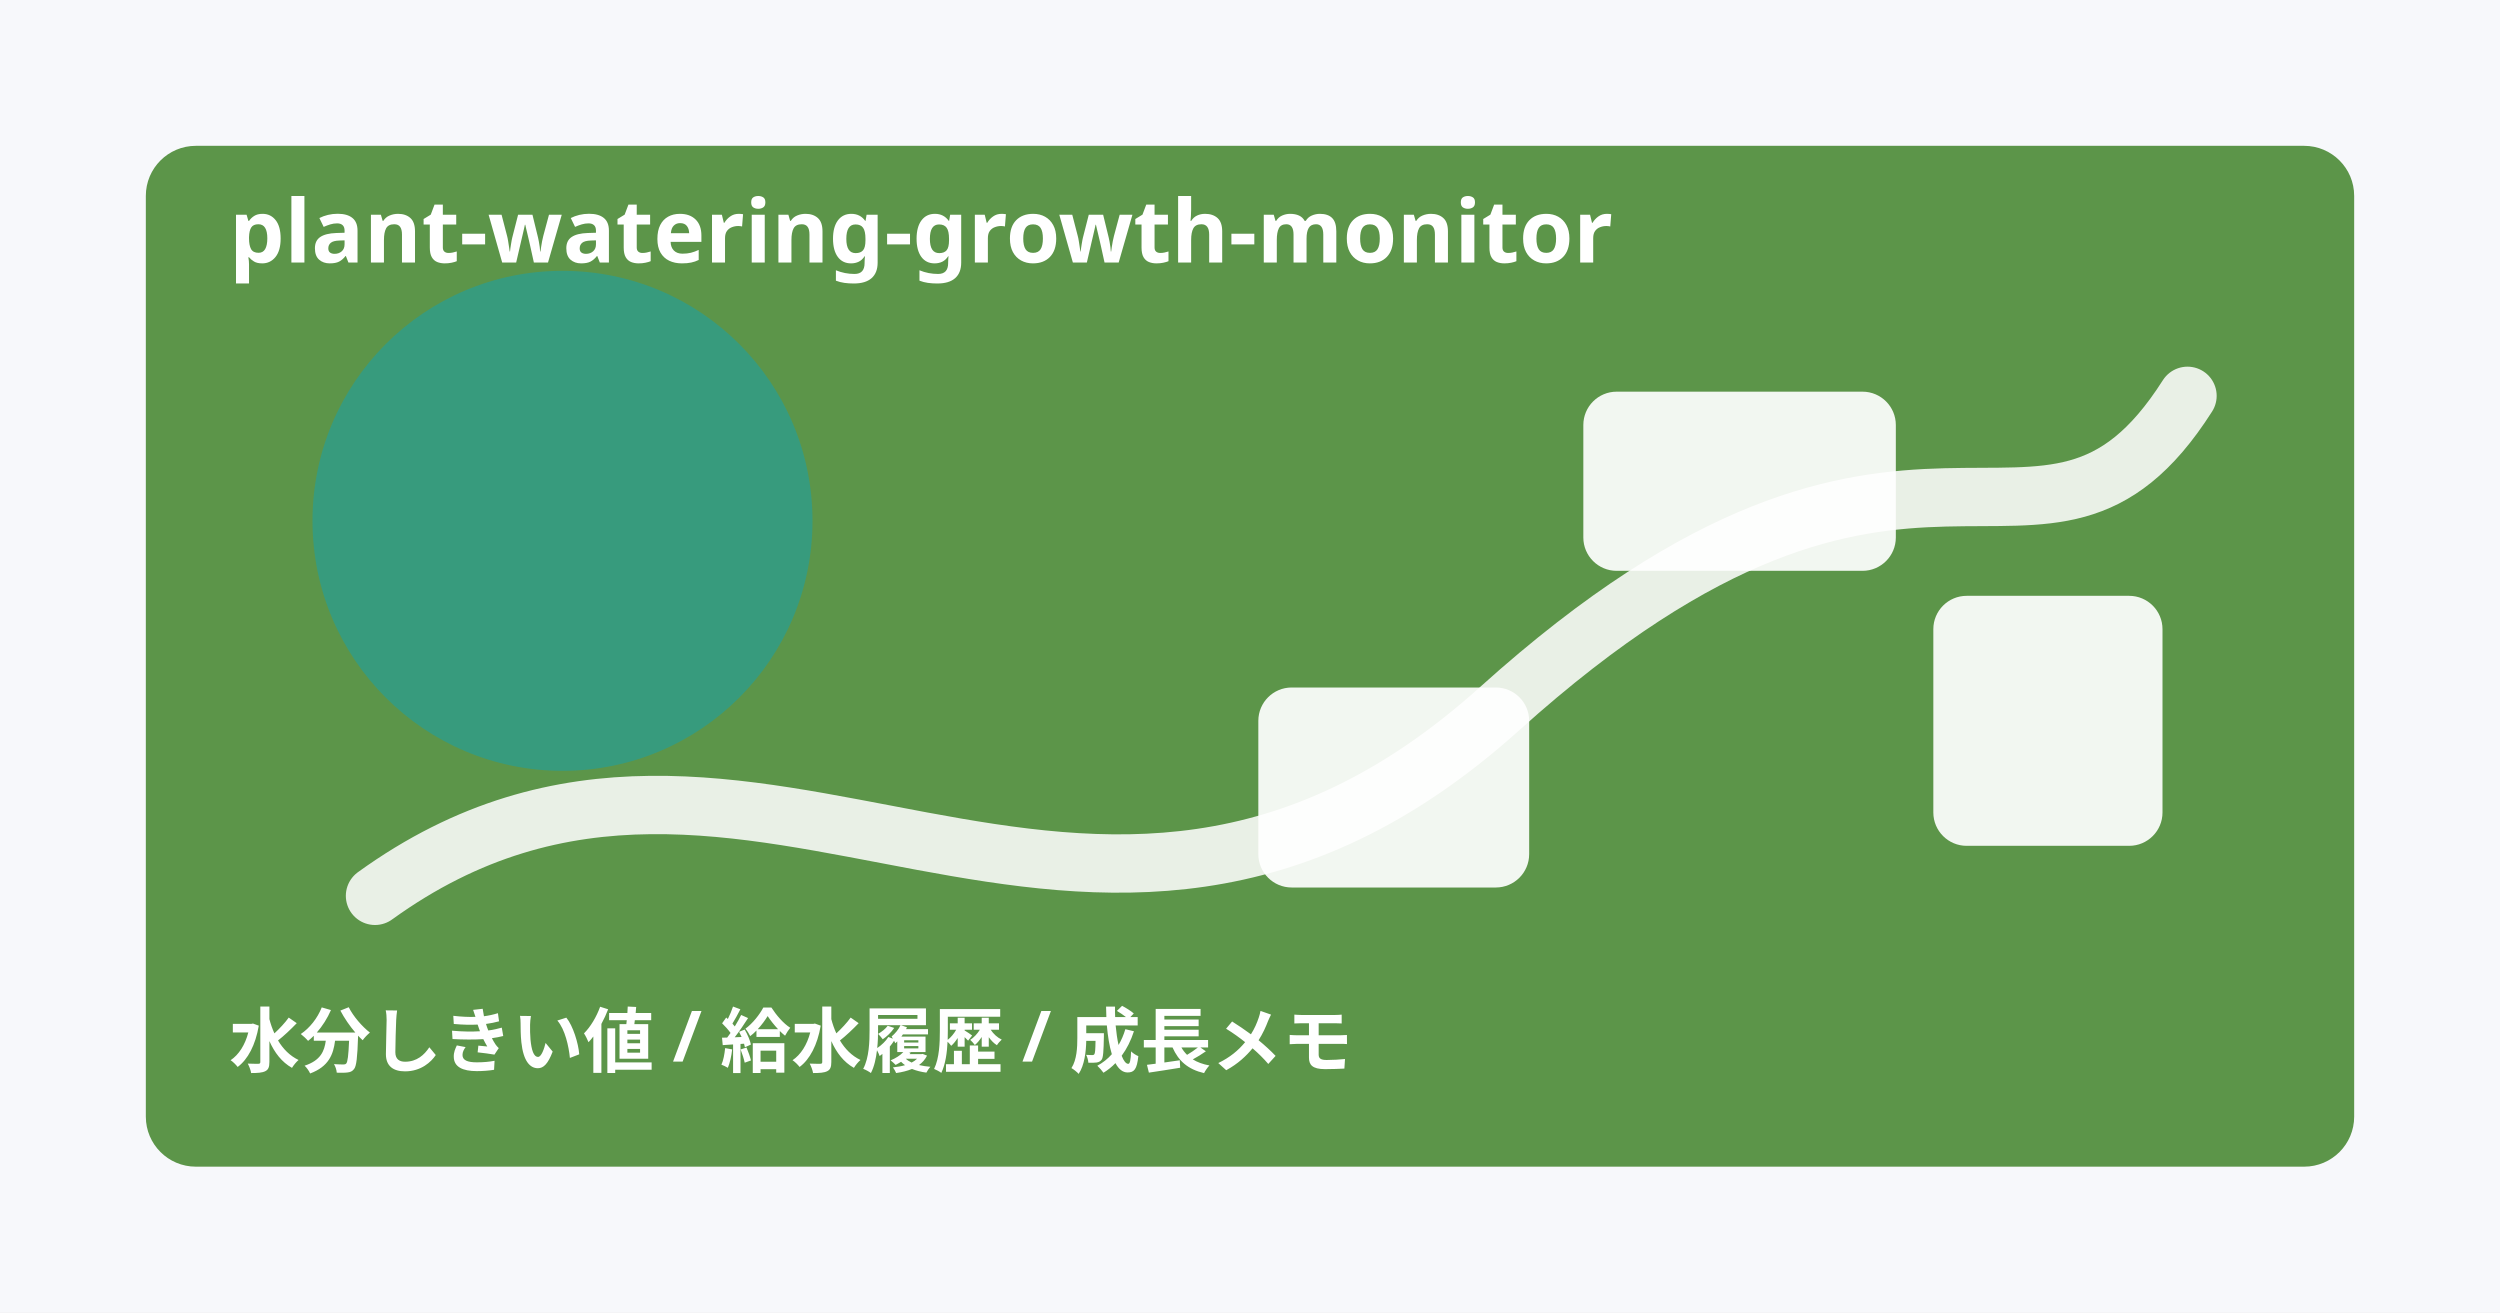
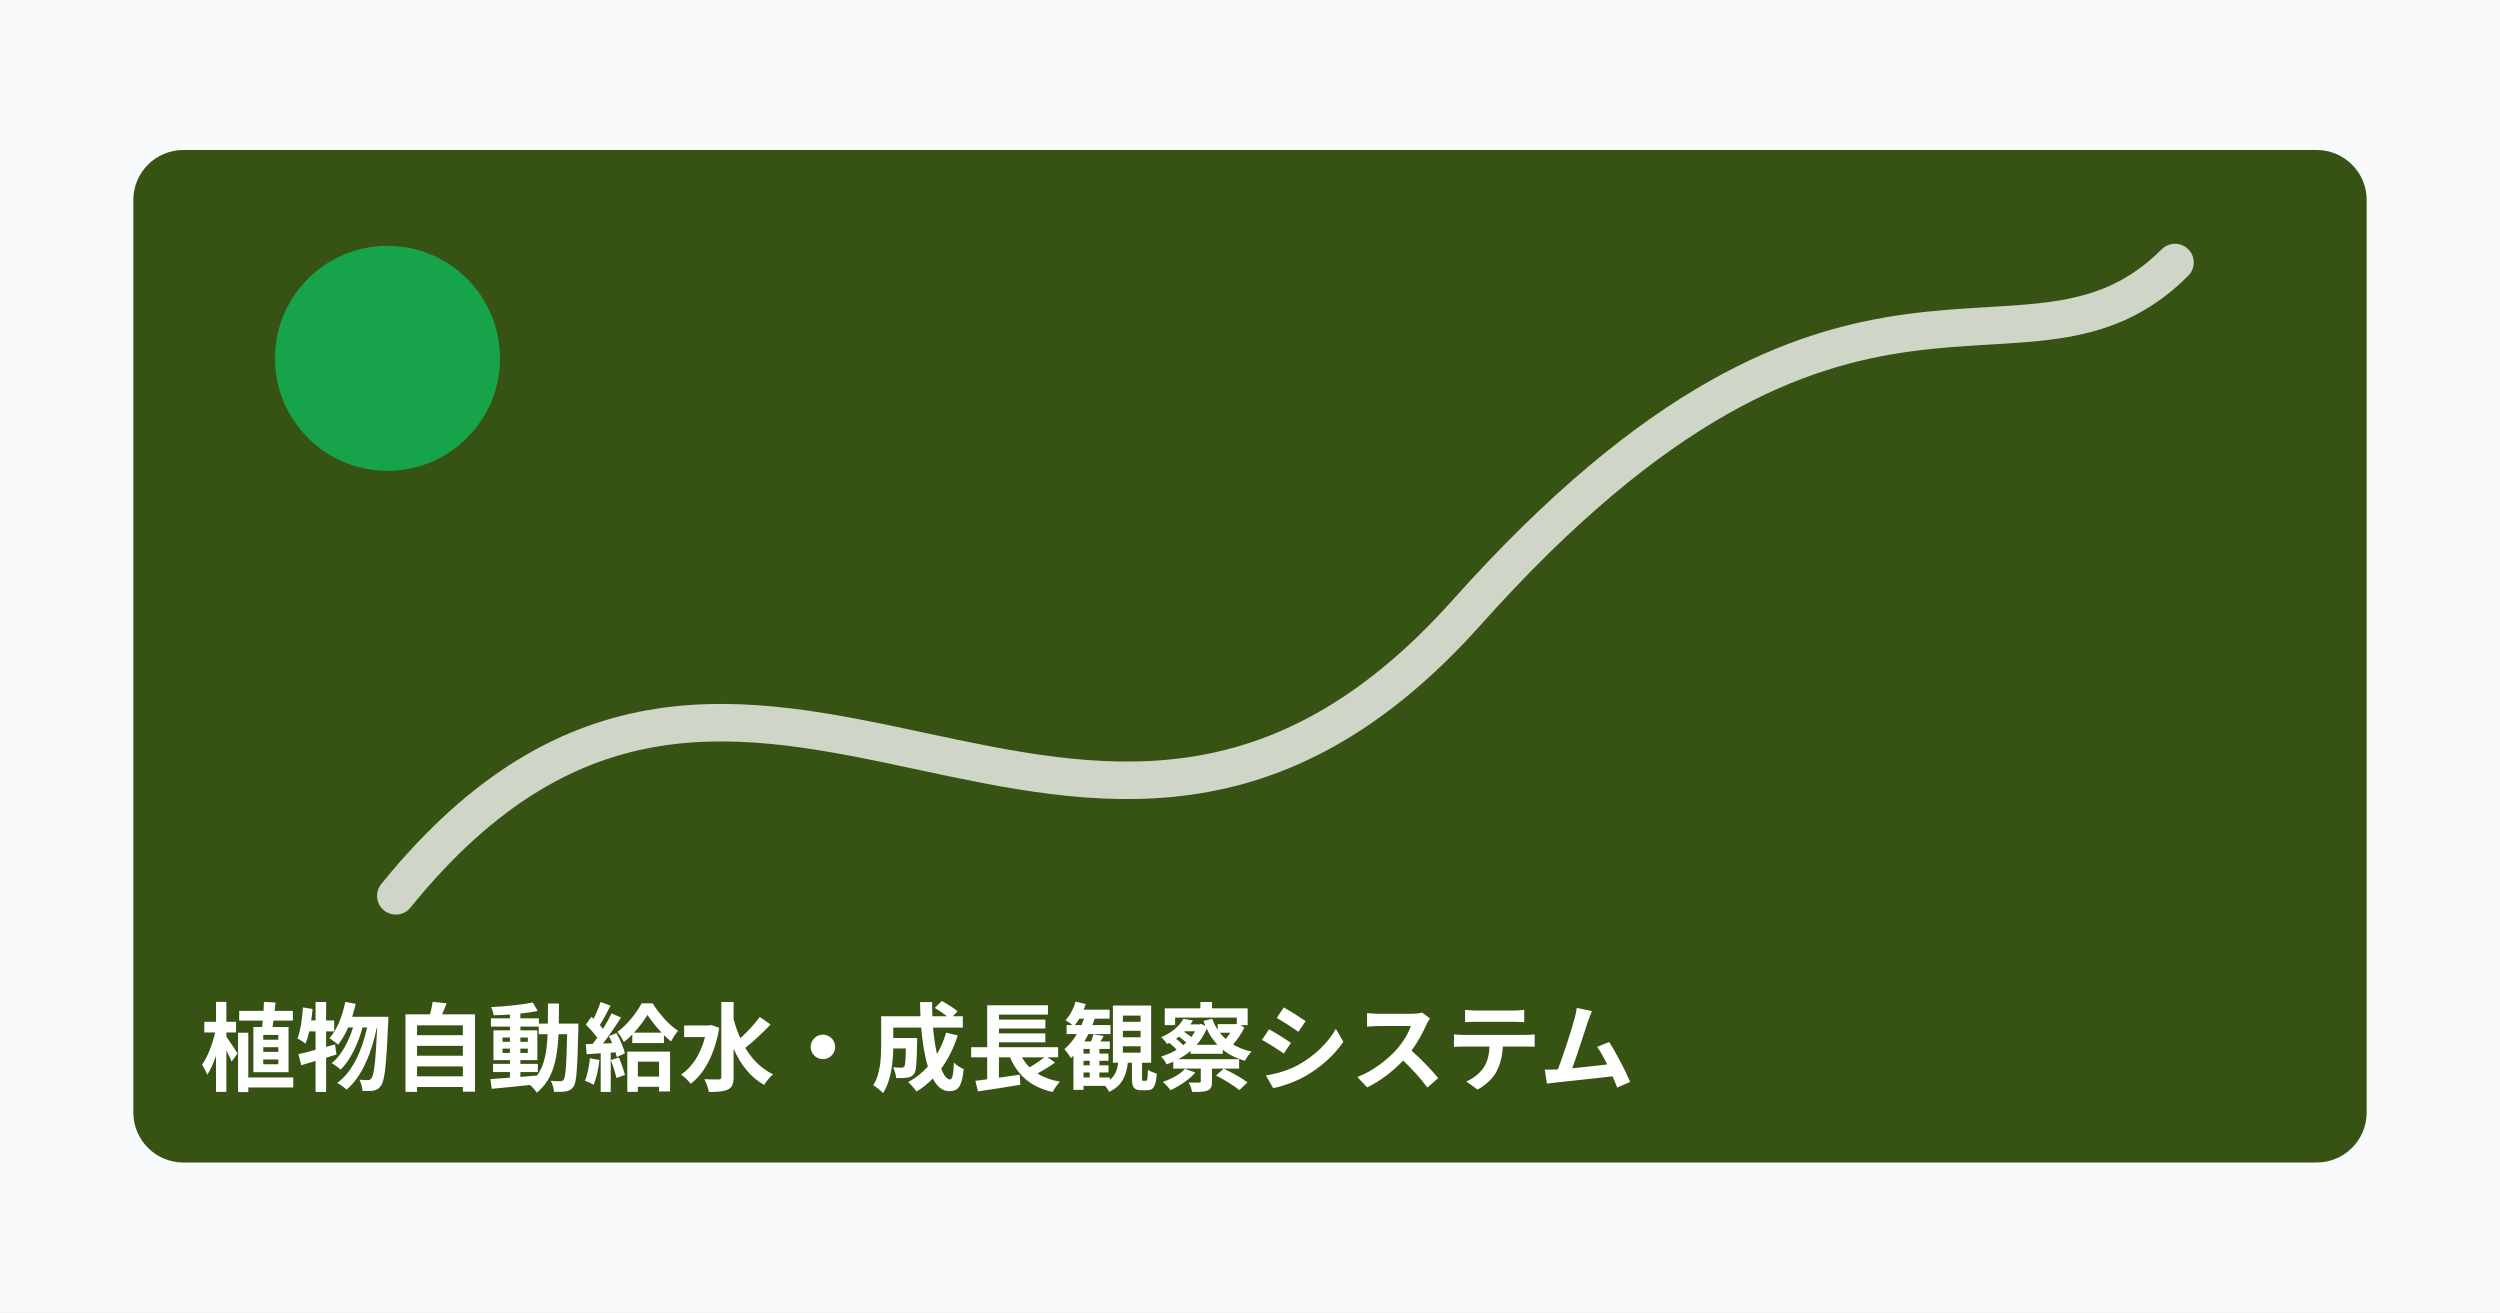
- <svg xmlns="http://www.w3.org/2000/svg" viewBox="0 0 1200 630" role="img" aria-label="植物自動給水・成長観察システム visual asset">
-   <rect width="1200" height="630" fill="#f7f8fb" />
-   <rect x="70" y="70" width="1060" height="490" rx="24" fill="#4f8d3a" opacity=".92" />
-   <circle cx="270" cy="250" r="120" fill="#2a9d8f" opacity=".74" />
-   <path d="M180 430 C360 300 520 520 720 340 S980 300 1050 190" fill="none" stroke="#fff" stroke-width="28" stroke-linecap="round" opacity=".86" />
-   <g fill="#fff" opacity=".92">
-     <rect x="760" y="188" width="150" height="86" rx="16" />
-     <rect x="928" y="286" width="110" height="120" rx="16" />
-     <rect x="604" y="330" width="130" height="96" rx="16" />
-   </g>
-   <text x="110" y="126" fill="#fff" font-family="Segoe UI, sans-serif" font-size="42" font-weight="700">plant-watering-growth-monitor</text>
-   <text x="110" y="512" fill="#fff" font-family="Segoe UI, sans-serif" font-size="34" font-weight="600">水分しきい値 / 給水履歴 / 成長メモ</text>
+ <svg xmlns="http://www.w3.org/2000/svg" width="1200" height="630" viewBox="0 0 1200 630">
+   <rect width="1200" height="630" fill="#f8fafc" />
+   <rect x="64" y="72" width="1072" height="486" rx="24" fill="#365314" />
+   <circle cx="186" cy="172" r="54" fill="#16a34a" />
+   <path d="M190 430 C360 220 520 500 704 294 S972 198 1044 126" fill="none" stroke="#fff" stroke-width="18" stroke-linecap="round" opacity=".76" />
+   <text x="96" y="520" fill="#fff" font-family="system-ui, sans-serif" font-size="46" font-weight="700">植物自動給水・成長観察システム</text>
</svg>
